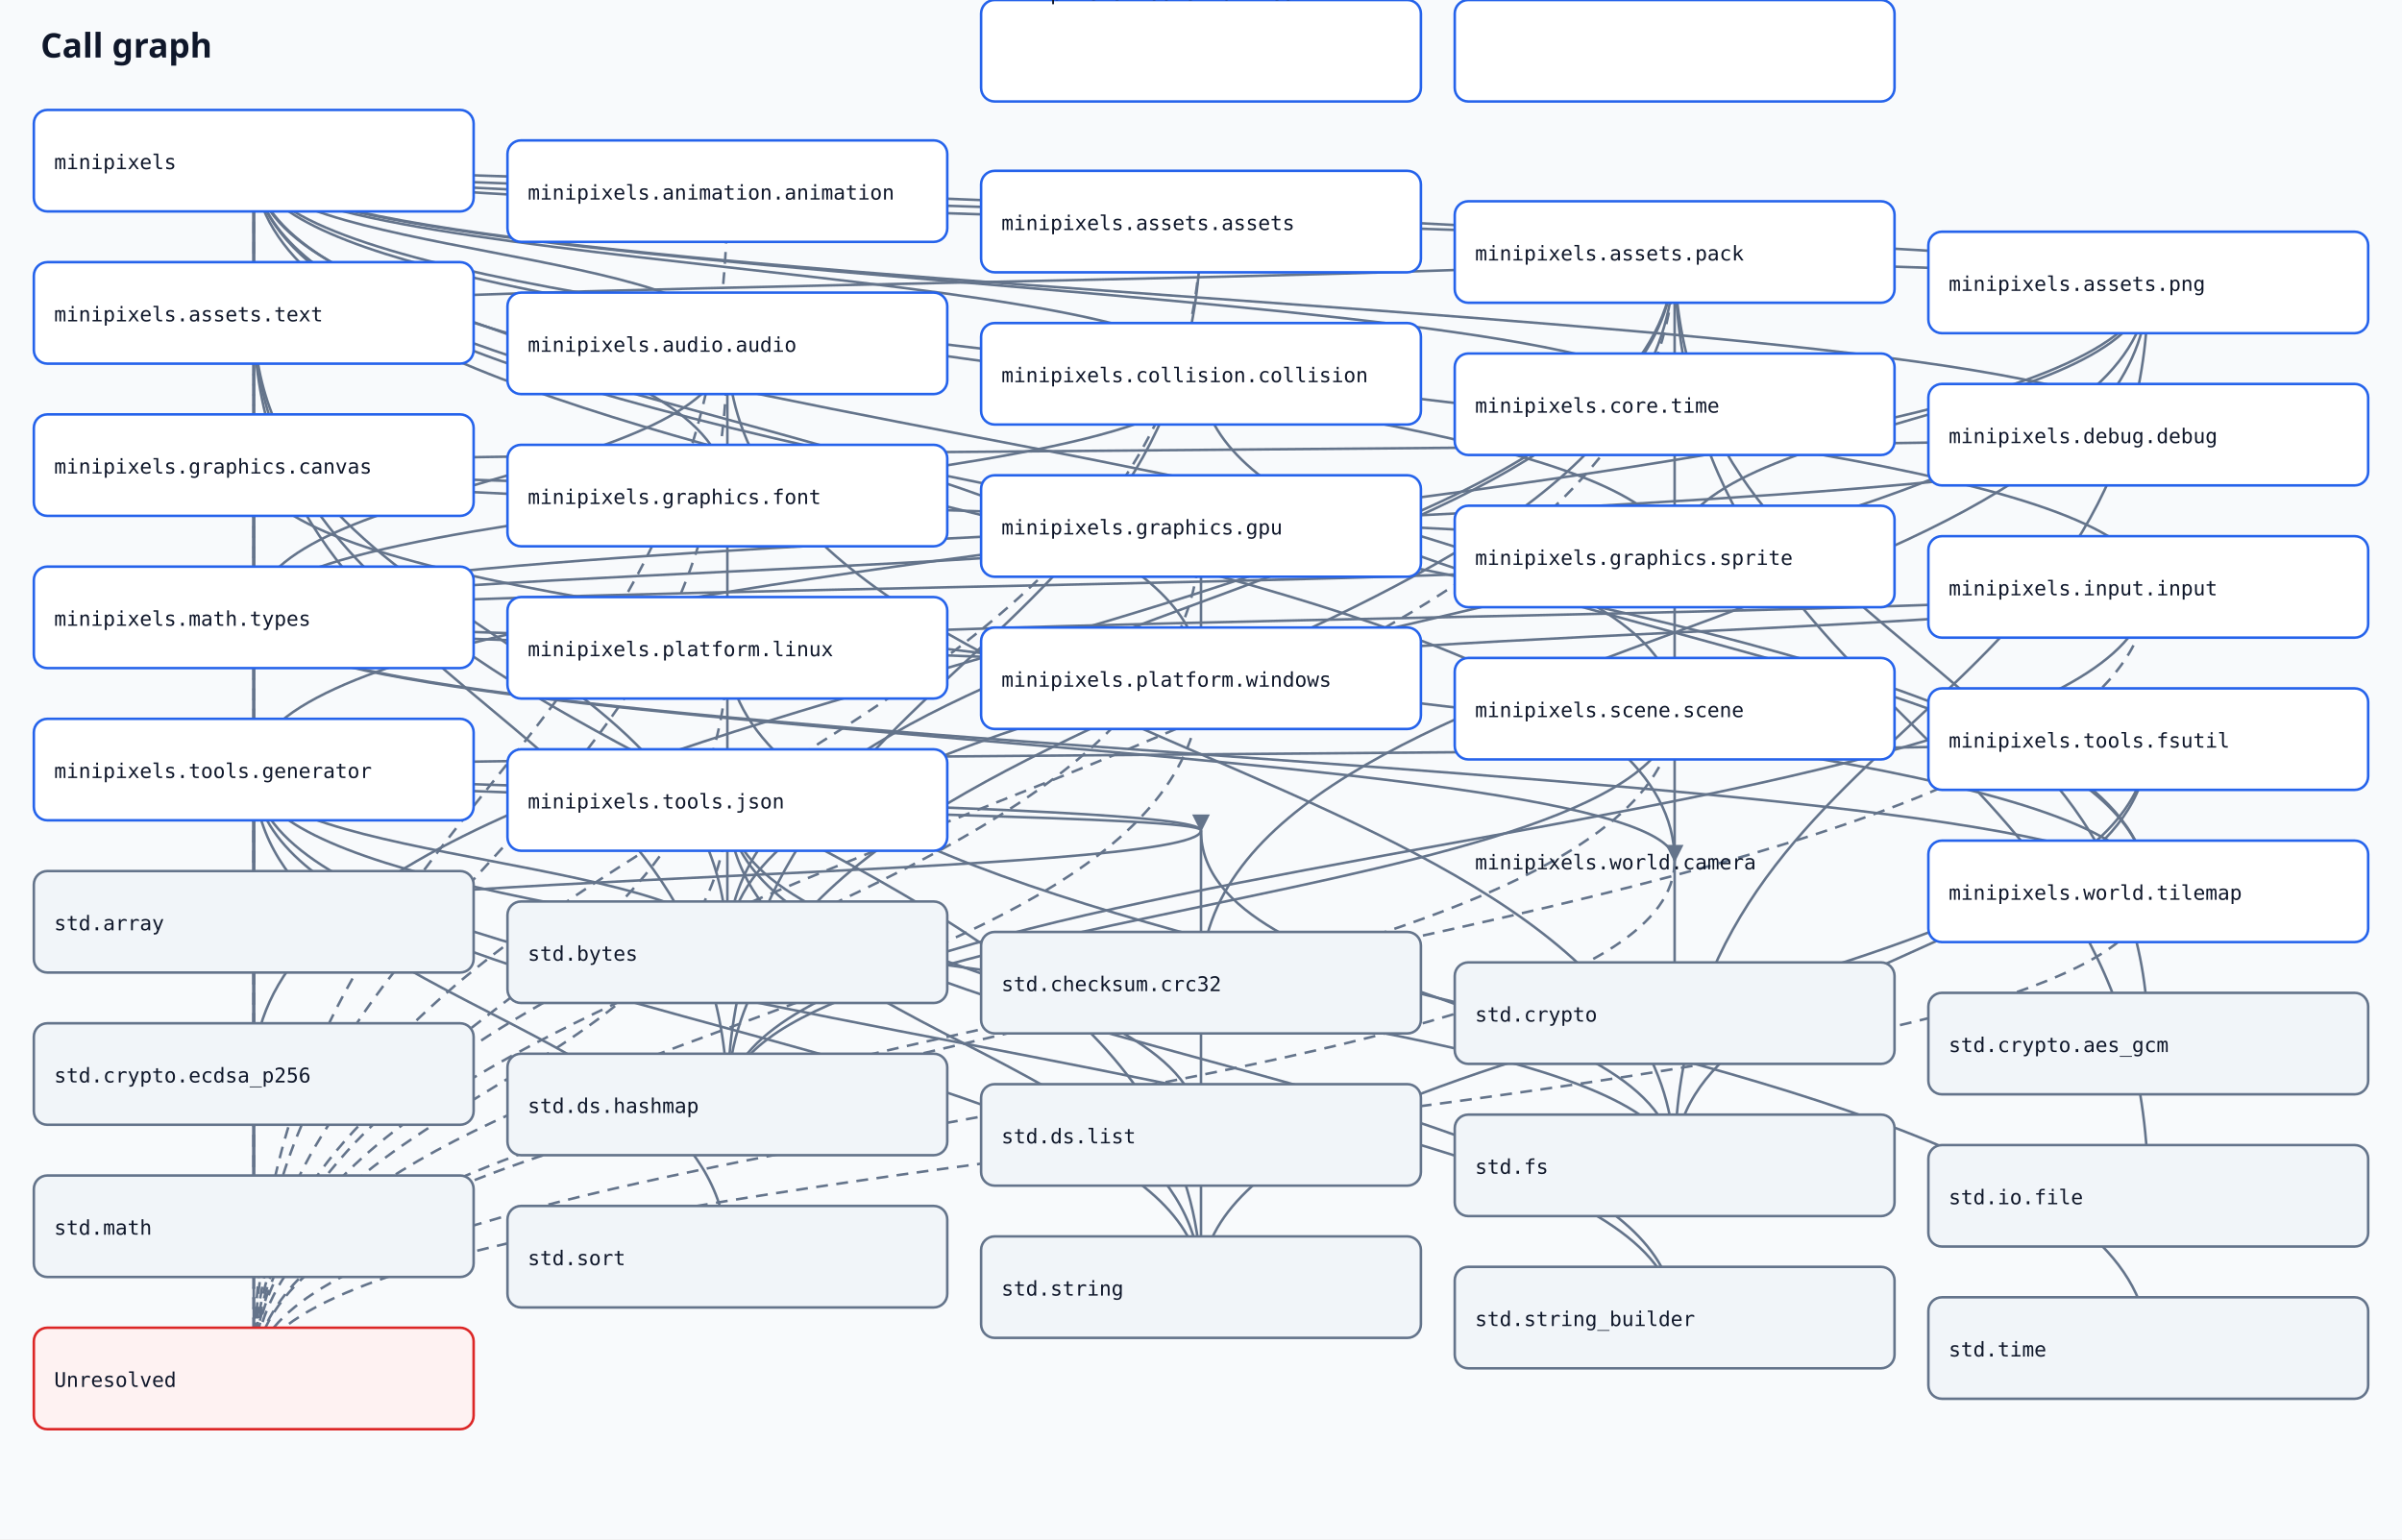
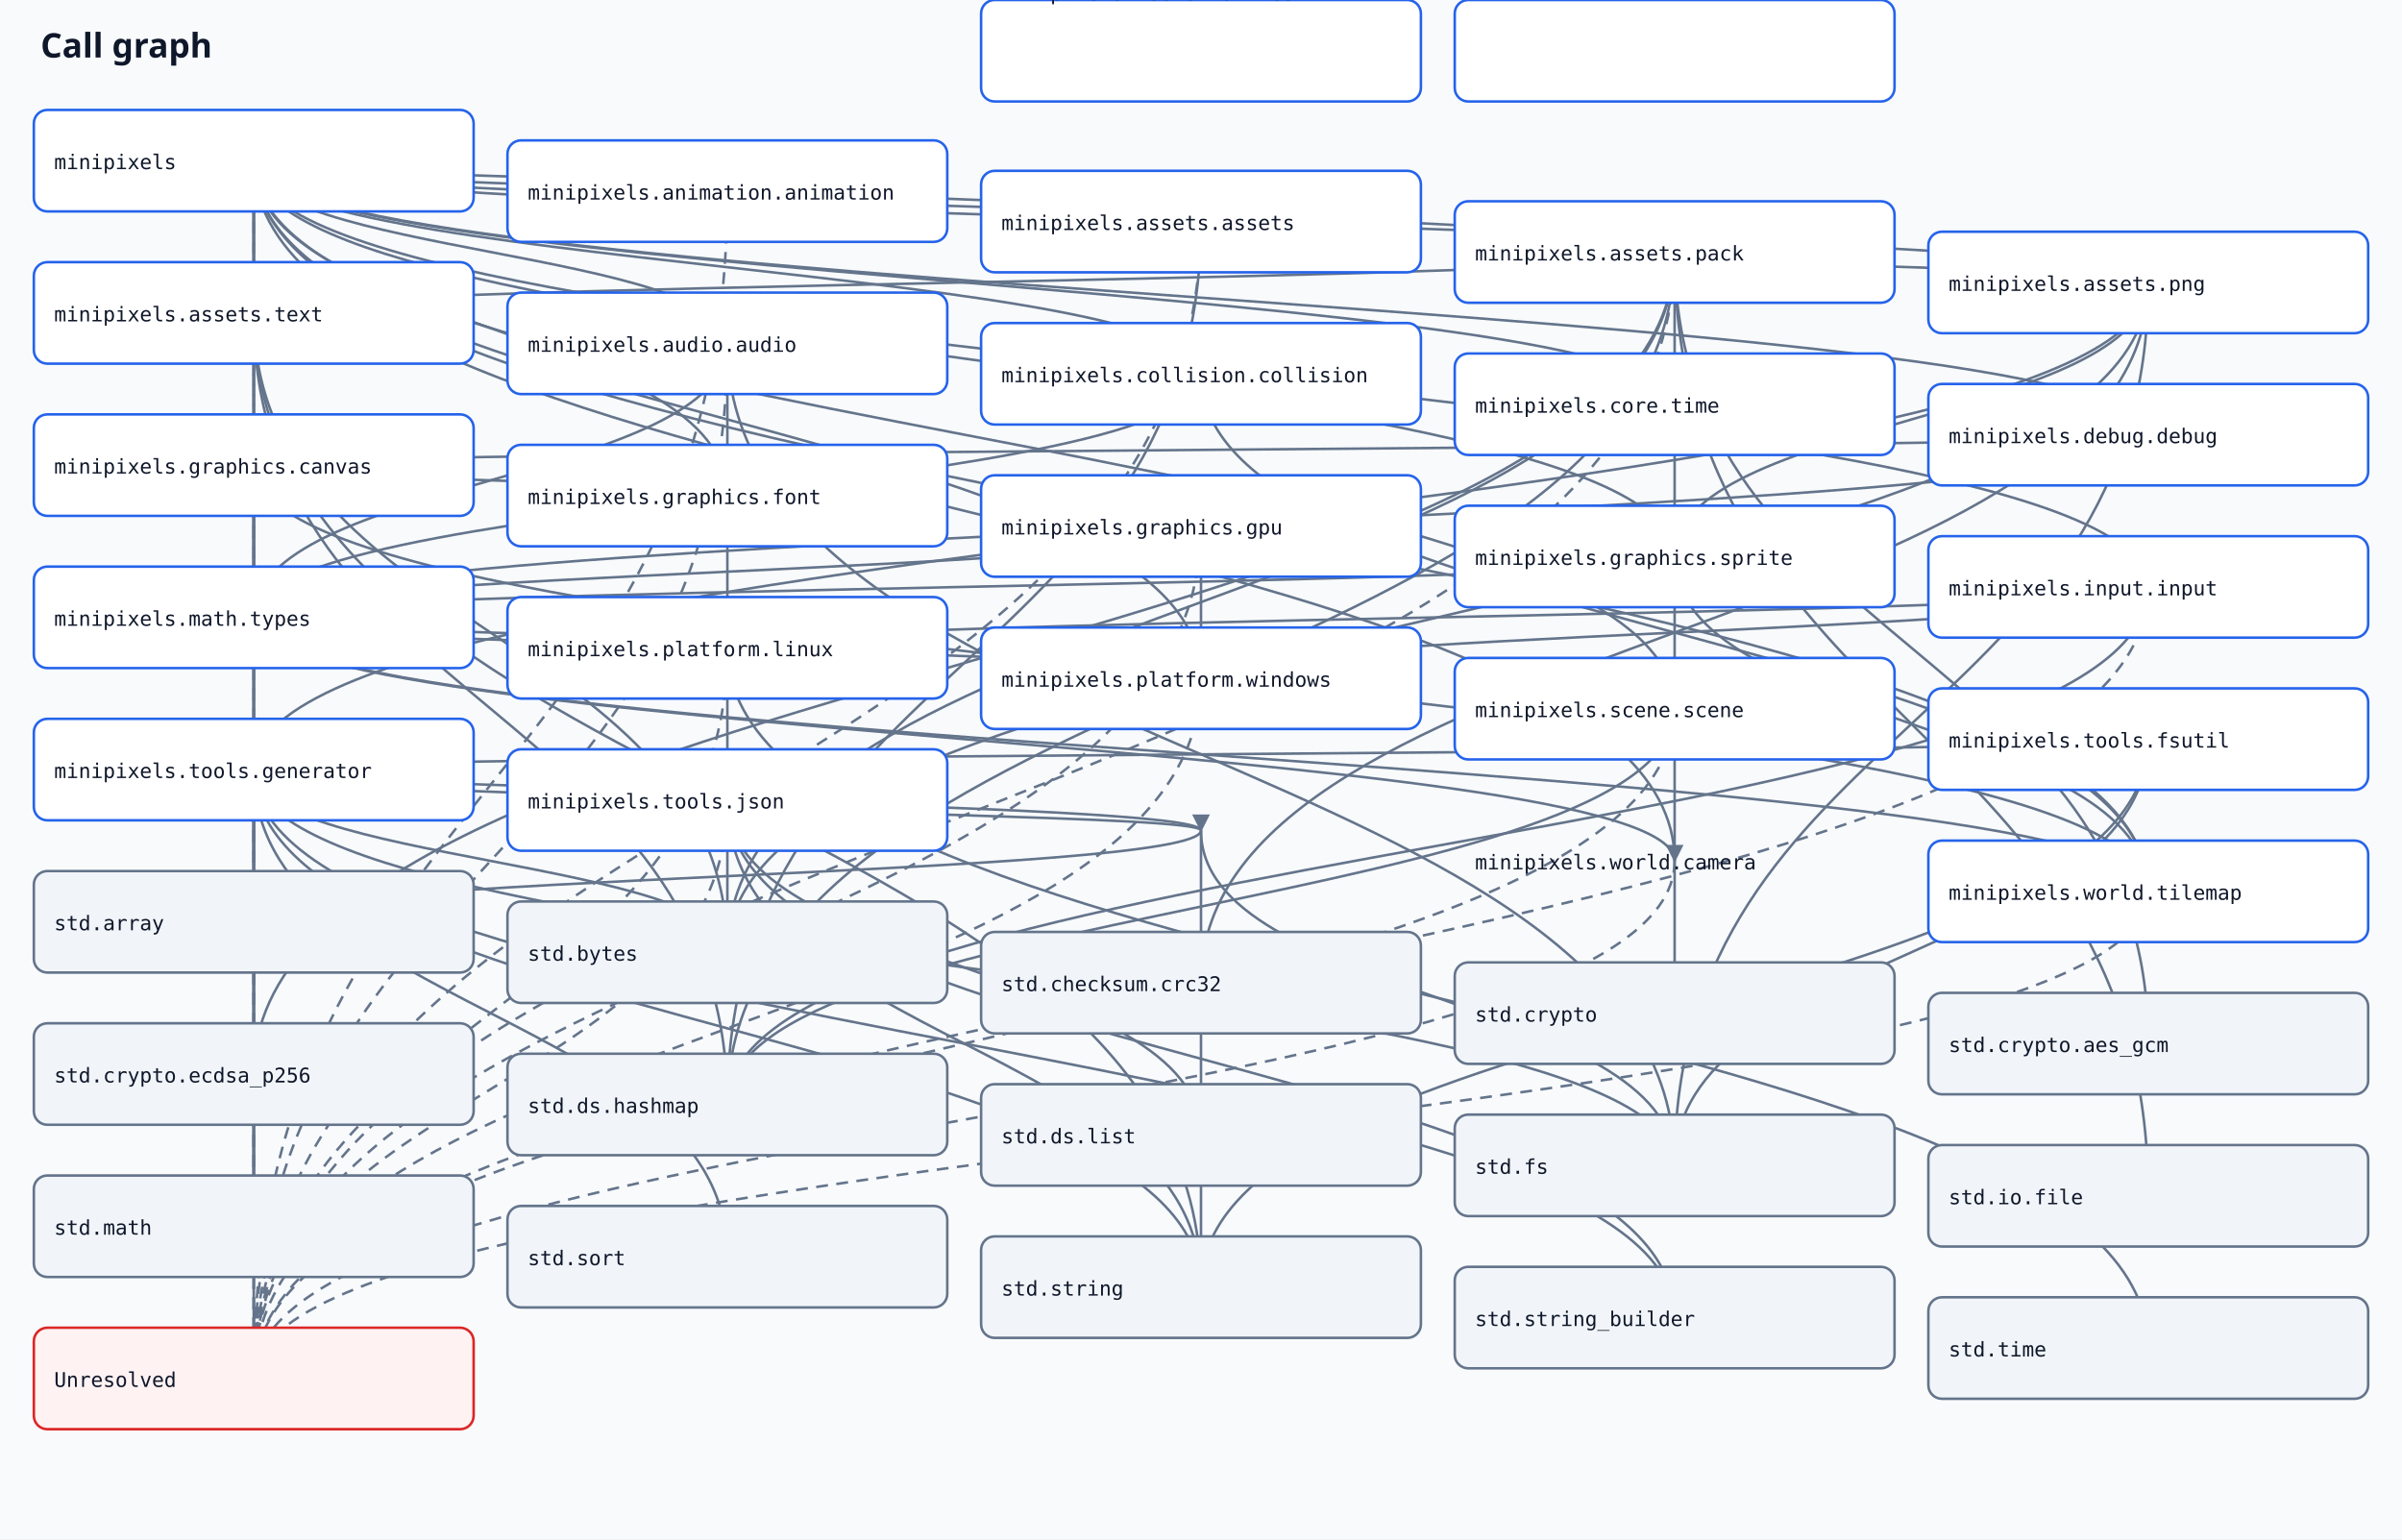
<svg xmlns="http://www.w3.org/2000/svg" width="1420" height="910" viewBox="0 0 1420 910" role="img" aria-labelledby="title desc">
  <defs>
    <marker id="arrow" viewBox="0 0 10 10" refX="9" refY="5" markerWidth="7" markerHeight="7" orient="auto-start-reverse">
      <path d="M 0 0 L 10 5 L 0 10 z" fill="#64748b" />
    </marker>
  </defs>
  <rect width="100%" height="100%" fill="#f8fafc" />
  <text x="24" y="34" font-family="system-ui,sans-serif" font-size="20" font-weight="700" fill="#0f172a">Call graph</text>
  <path d="M 150 95 C 150 248, 710 248, 710 401" fill="none" stroke="#64748b" stroke-width="1.5" marker-end="url(#arrow)" />
  <path d="M 150 95 C 150 104, 430 104, 430 113" fill="none" stroke="#64748b" stroke-width="1.5" marker-end="url(#arrow)" />
  <path d="M 430 113 C 430 464, 150 464, 150 815" fill="none" stroke="#64748b" stroke-width="1.5" stroke-dasharray="7 5" marker-end="url(#arrow)" />
  <path d="M 150 95 C 150 122, 990 122, 990 149" fill="none" stroke="#64748b" stroke-width="1.5" marker-end="url(#arrow)" />
  <path d="M 710 131 C 710 392, 430 392, 430 653" fill="none" stroke="#64748b" stroke-width="1.5" marker-end="url(#arrow)" />
  <path d="M 710 131 C 710 473, 150 473, 150 815" fill="none" stroke="#64748b" stroke-width="1.5" stroke-dasharray="7 5" marker-end="url(#arrow)" />
  <path d="M 990 149 C 990 158, 1270 158, 1270 167" fill="none" stroke="#64748b" stroke-width="1.5" marker-end="url(#arrow)" />
  <path d="M 990 149 C 990 356, 430 356, 430 563" fill="none" stroke="#64748b" stroke-width="1.5" marker-end="url(#arrow)" />
  <path d="M 990 149 C 990 482, 150 482, 150 815" fill="none" stroke="#64748b" stroke-width="1.5" stroke-dasharray="7 5" marker-end="url(#arrow)" />
  <path d="M 990 149 C 990 401, 430 401, 430 653" fill="none" stroke="#64748b" stroke-width="1.5" marker-end="url(#arrow)" />
  <path d="M 990 149 C 990 428, 1270 428, 1270 707" fill="none" stroke="#64748b" stroke-width="1.5" marker-end="url(#arrow)" />
  <path d="M 990 149 C 990 383, 1270 383, 1270 617" fill="none" stroke="#64748b" stroke-width="1.5" marker-end="url(#arrow)" />
  <path d="M 990 149 C 990 374, 990 374, 990 599" fill="none" stroke="#64748b" stroke-width="1.5" marker-end="url(#arrow)" />
  <path d="M 990 149 C 990 392, 150 392, 150 635" fill="none" stroke="#64748b" stroke-width="1.5" marker-end="url(#arrow)" />
  <path d="M 1270 167 C 1270 248, 990 248, 990 329" fill="none" stroke="#64748b" stroke-width="1.5" marker-end="url(#arrow)" />
  <path d="M 1270 167 C 1270 365, 430 365, 430 563" fill="none" stroke="#64748b" stroke-width="1.5" marker-end="url(#arrow)" />
  <path d="M 1270 167 C 1270 374, 710 374, 710 581" fill="none" stroke="#64748b" stroke-width="1.5" marker-end="url(#arrow)" />
  <path d="M 1270 167 C 1270 428, 990 428, 990 689" fill="none" stroke="#64748b" stroke-width="1.5" marker-end="url(#arrow)" />
  <path d="M 150 185 C 150 419, 430 419, 430 653" fill="none" stroke="#64748b" stroke-width="1.5" marker-end="url(#arrow)" />
  <path d="M 150 185 C 150 500, 150 500, 150 815" fill="none" stroke="#64748b" stroke-width="1.5" stroke-dasharray="7 5" marker-end="url(#arrow)" />
  <path d="M 150 185 C 150 374, 430 374, 430 563" fill="none" stroke="#64748b" stroke-width="1.5" marker-end="url(#arrow)" />
  <path d="M 150 185 C 150 167, 990 167, 990 149" fill="none" stroke="#64748b" stroke-width="1.5" marker-end="url(#arrow)" />
  <path d="M 150 185 C 150 473, 710 473, 710 761" fill="none" stroke="#64748b" stroke-width="1.5" marker-end="url(#arrow)" />
  <path d="M 430 203 C 430 509, 150 509, 150 815" fill="none" stroke="#64748b" stroke-width="1.5" stroke-dasharray="7 5" marker-end="url(#arrow)" />
  <path d="M 430 203 C 430 284, 150 284, 150 365" fill="none" stroke="#64748b" stroke-width="1.5" marker-end="url(#arrow)" />
  <path d="M 430 203 C 430 446, 990 446, 990 689" fill="none" stroke="#64748b" stroke-width="1.5" marker-end="url(#arrow)" />
  <path d="M 430 203 C 430 383, 430 383, 430 563" fill="none" stroke="#64748b" stroke-width="1.5" marker-end="url(#arrow)" />
  <path d="M 150 95 C 150 149, 430 149, 430 203" fill="none" stroke="#64748b" stroke-width="1.5" marker-end="url(#arrow)" />
  <path d="M 150 95 C 150 221, 1270 221, 1270 347" fill="none" stroke="#64748b" stroke-width="1.5" marker-end="url(#arrow)" />
  <path d="M 150 95 C 150 302, 990 302, 990 509." fill="none" stroke="#64748b" stroke-width="1.5" marker-end="url(#arrow)" />
  <path d="M 150 95 C 150 257, 990 257, 990 419" fill="none" stroke="#64748b" stroke-width="1.5" marker-end="url(#arrow)" />
  <path d="M 710 221 C 710 293, 150 293, 150 365" fill="none" stroke="#64748b" stroke-width="1.5" marker-end="url(#arrow)" />
  <path d="M 150 95 C 150 113, 710 113, 710 131" fill="none" stroke="#64748b" stroke-width="1.5" marker-end="url(#arrow)" />
  <path d="M 150 95 C 150 167, 990 167, 990 239" fill="none" stroke="#64748b" stroke-width="1.5" marker-end="url(#arrow)" />
  <path d="M 150 95 C 150 185, 150 185, 150 275" fill="none" stroke="#64748b" stroke-width="1.5" marker-end="url(#arrow)" />
  <path d="M 1270 257 C 1270 266, 150 266, 150 275" fill="none" stroke="#64748b" stroke-width="1.5" marker-end="url(#arrow)" />
  <path d="M 1270 257 C 1270 311, 150 311, 150 365" fill="none" stroke="#64748b" stroke-width="1.5" marker-end="url(#arrow)" />
  <path d="M 150 95 C 150 194, 430 194, 430 293" fill="none" stroke="#64748b" stroke-width="1.5" marker-end="url(#arrow)" />
  <path d="M 150 95 C 150 176, 1270 176, 1270 257" fill="none" stroke="#64748b" stroke-width="1.5" marker-end="url(#arrow)" />
  <path d="M 150 275 C 150 320, 150 320, 150 365" fill="none" stroke="#64748b" stroke-width="1.5" marker-end="url(#arrow)" />
  <path d="M 150 275 C 150 545, 150 545, 150 815" fill="none" stroke="#64748b" stroke-width="1.5" stroke-dasharray="7 5" marker-end="url(#arrow)" />
-   <path d="M 150 275 C 150 302, 990 302, 990 329" fill="none" stroke="#64748b" stroke-width="1.5" marker-end="url(#arrow)" />
  <path d="M 150 275 C 150 500, 150 500, 150 725" fill="none" stroke="#64748b" stroke-width="1.5" marker-end="url(#arrow)" />
  <path d="M 430 293 C 430 284, 150 284, 150 275" fill="none" stroke="#64748b" stroke-width="1.5" marker-end="url(#arrow)" />
  <path d="M 710 311 C 710 356, 710 356, 710 401" fill="none" stroke="#64748b" stroke-width="1.5" marker-end="url(#arrow)" />
  <path d="M 710 311 C 710 563, 150 563, 150 815" fill="none" stroke="#64748b" stroke-width="1.5" stroke-dasharray="7 5" marker-end="url(#arrow)" />
  <path d="M 710 311 C 710 338, 150 338, 150 365" fill="none" stroke="#64748b" stroke-width="1.5" marker-end="url(#arrow)" />
  <path d="M 990 329 C 990 347, 150 347, 150 365" fill="none" stroke="#64748b" stroke-width="1.5" marker-end="url(#arrow)" />
  <path d="M 150 95 C 150 212, 990 212, 990 329" fill="none" stroke="#64748b" stroke-width="1.5" marker-end="url(#arrow)" />
  <path d="M 1270 347 C 1270 581, 150 581, 150 815" fill="none" stroke="#64748b" stroke-width="1.5" stroke-dasharray="7 5" marker-end="url(#arrow)" />
  <path d="M 1270 347 C 1270 500, 430 500, 430 653" fill="none" stroke="#64748b" stroke-width="1.5" marker-end="url(#arrow)" />
  <path d="M 150 95 C 150 158, 710 158, 710 221" fill="none" stroke="#64748b" stroke-width="1.5" marker-end="url(#arrow)" />
  <path d="M 150 95 C 150 131, 1270 131, 1270 167" fill="none" stroke="#64748b" stroke-width="1.5" marker-end="url(#arrow)" />
  <path d="M 150 95 C 150 140, 150 140, 150 185" fill="none" stroke="#64748b" stroke-width="1.5" marker-end="url(#arrow)" />
  <path d="M 150 365 C 150 545, 150 545, 150 725" fill="none" stroke="#64748b" stroke-width="1.5" marker-end="url(#arrow)" />
  <path d="M 430 383 C 430 374, 150 374, 150 365" fill="none" stroke="#64748b" stroke-width="1.5" marker-end="url(#arrow)" />
  <path d="M 430 383 C 430 590, 1270 590, 1270 797" fill="none" stroke="#64748b" stroke-width="1.5" marker-end="url(#arrow)" />
  <path d="M 430 383 C 430 599, 150 599, 150 815" fill="none" stroke="#64748b" stroke-width="1.5" stroke-dasharray="7 5" marker-end="url(#arrow)" />
  <path d="M 430 383 C 430 365, 1270 365, 1270 347" fill="none" stroke="#64748b" stroke-width="1.5" marker-end="url(#arrow)" />
  <path d="M 710 401 C 710 383, 150 383, 150 365" fill="none" stroke="#64748b" stroke-width="1.5" marker-end="url(#arrow)" />
  <path d="M 710 401 C 710 608, 150 608, 150 815" fill="none" stroke="#64748b" stroke-width="1.5" stroke-dasharray="7 5" marker-end="url(#arrow)" />
  <path d="M 710 401 C 710 374, 1270 374, 1270 347" fill="none" stroke="#64748b" stroke-width="1.5" marker-end="url(#arrow)" />
  <path d="M 150 95 C 150 230, 150 230, 150 365" fill="none" stroke="#64748b" stroke-width="1.5" marker-end="url(#arrow)" />
  <path d="M 150 95 C 150 410, 150 410, 150 725" fill="none" stroke="#64748b" stroke-width="1.5" marker-end="url(#arrow)" />
  <path d="M 150 95 C 150 455, 150 455, 150 815" fill="none" stroke="#64748b" stroke-width="1.5" stroke-dasharray="7 5" marker-end="url(#arrow)" />
  <path d="M 990 419 C 990 536, 430 536, 430 653" fill="none" stroke="#64748b" stroke-width="1.5" marker-end="url(#arrow)" />
  <path d="M 990 419 C 990 617, 150 617, 150 815" fill="none" stroke="#64748b" stroke-width="1.5" stroke-dasharray="7 5" marker-end="url(#arrow)" />
  <path d="M 150 95 C 150 311, 1270 311, 1270 527" fill="none" stroke="#64748b" stroke-width="1.5" marker-end="url(#arrow)" />
  <path d="M 1270 437 C 1270 599, 710 599, 710 761" fill="none" stroke="#64748b" stroke-width="1.5" marker-end="url(#arrow)" />
  <path d="M 1270 437 C 1270 563, 990 563, 990 689" fill="none" stroke="#64748b" stroke-width="1.5" marker-end="url(#arrow)" />
  <path d="M 150 455 C 150 500, 150 500, 150 545" fill="none" stroke="#64748b" stroke-width="1.5" marker-end="url(#arrow)" />
  <path d="M 150 455 C 150 464, 430 464, 430 473" fill="none" stroke="#64748b" stroke-width="1.5" marker-end="url(#arrow)" />
  <path d="M 150 455 C 150 635, 150 635, 150 815" fill="none" stroke="#64748b" stroke-width="1.5" stroke-dasharray="7 5" marker-end="url(#arrow)" />
  <path d="M 150 455 C 150 617, 990 617, 990 779" fill="none" stroke="#64748b" stroke-width="1.5" marker-end="url(#arrow)" />
  <path d="M 150 455 C 150 311, 1270 311, 1270 167" fill="none" stroke="#64748b" stroke-width="1.5" marker-end="url(#arrow)" />
  <path d="M 150 455 C 150 572, 990 572, 990 689" fill="none" stroke="#64748b" stroke-width="1.5" marker-end="url(#arrow)" />
  <path d="M 150 455 C 150 473, 710 473, 710 491." fill="none" stroke="#64748b" stroke-width="1.5" marker-end="url(#arrow)" />
  <path d="M 150 455 C 150 446, 1270 446, 1270 437" fill="none" stroke="#64748b" stroke-width="1.5" marker-end="url(#arrow)" />
  <path d="M 150 455 C 150 608, 710 608, 710 761" fill="none" stroke="#64748b" stroke-width="1.5" marker-end="url(#arrow)" />
  <path d="M 150 455 C 150 509, 430 509, 430 563" fill="none" stroke="#64748b" stroke-width="1.5" marker-end="url(#arrow)" />
  <path d="M 150 455 C 150 599, 430 599, 430 743" fill="none" stroke="#64748b" stroke-width="1.5" marker-end="url(#arrow)" />
  <path d="M 430 473 C 430 617, 710 617, 710 761" fill="none" stroke="#64748b" stroke-width="1.5" marker-end="url(#arrow)" />
  <path d="M 430 473 C 430 644, 150 644, 150 815" fill="none" stroke="#64748b" stroke-width="1.5" stroke-dasharray="7 5" marker-end="url(#arrow)" />
  <path d="M 430 473 C 430 572, 710 572, 710 671" fill="none" stroke="#64748b" stroke-width="1.5" marker-end="url(#arrow)" />
  <path d="M 430 473 C 430 626, 990 626, 990 779" fill="none" stroke="#64748b" stroke-width="1.5" marker-end="url(#arrow)" />
  <path d="M 710 491. C 710 518, 150 518, 150 545" fill="none" stroke="#64748b" stroke-width="1.5" marker-end="url(#arrow)" />
  <path d="M 710 491. C 710 626, 710 626, 710 761" fill="none" stroke="#64748b" stroke-width="1.5" marker-end="url(#arrow)" />
  <path d="M 710 491. C 710 590, 990 590, 990 689" fill="none" stroke="#64748b" stroke-width="1.5" marker-end="url(#arrow)" />
  <path d="M 710 491. C 710 482, 430 482, 430 473" fill="none" stroke="#64748b" stroke-width="1.5" marker-end="url(#arrow)" />
  <path d="M 990 509. C 990 437, 150 437, 150 365" fill="none" stroke="#64748b" stroke-width="1.5" marker-end="url(#arrow)" />
  <path d="M 990 509. C 990 662, 150 662, 150 815" fill="none" stroke="#64748b" stroke-width="1.5" stroke-dasharray="7 5" marker-end="url(#arrow)" />
+   <path d="M 1270 527 C 1270 428, 990 428, 990 329" fill="none" stroke="#64748b" stroke-width="1.5" marker-end="url(#arrow)" />
  <path d="M 1270 527 C 1270 671, 150 671, 150 815" fill="none" stroke="#64748b" stroke-width="1.5" stroke-dasharray="7 5" marker-end="url(#arrow)" />
  <path d="M 1270 527 C 1270 401, 150 401, 150 275" fill="none" stroke="#64748b" stroke-width="1.5" marker-end="url(#arrow)" />
  <path d="M 1270 527 C 1270 446, 150 446, 150 365" fill="none" stroke="#64748b" stroke-width="1.5" marker-end="url(#arrow)" />
  <path d="M 1270 527 C 1270 374, 710 374, 710 221" fill="none" stroke="#64748b" stroke-width="1.5" marker-end="url(#arrow)" />
  <g>
    <rect x="20" y="65" width="260" height="60" rx="8" fill="#ffffff" stroke="#2563eb" stroke-width="1.5" />
    <text x="32" y="100" font-family="ui-monospace,monospace" font-size="12" fill="#0f172a">minipixels</text>
  </g>
  <g>
    <rect x="300" y="83" width="260" height="60" rx="8" fill="#ffffff" stroke="#2563eb" stroke-width="1.5" />
    <text x="312" y="118" font-family="ui-monospace,monospace" font-size="12" fill="#0f172a">minipixels.animation.animation</text>
  </g>
  <g>
    <rect x="580" y="101" width="260" height="60" rx="8" fill="#ffffff" stroke="#2563eb" stroke-width="1.5" />
    <text x="592" y="136" font-family="ui-monospace,monospace" font-size="12" fill="#0f172a">minipixels.assets.assets</text>
  </g>
  <g>
    <rect x="860" y="119" width="260" height="60" rx="8" fill="#ffffff" stroke="#2563eb" stroke-width="1.5" />
    <text x="872" y="154" font-family="ui-monospace,monospace" font-size="12" fill="#0f172a">minipixels.assets.pack</text>
  </g>
  <g>
    <rect x="1140" y="137" width="260" height="60" rx="8" fill="#ffffff" stroke="#2563eb" stroke-width="1.5" />
    <text x="1152" y="172" font-family="ui-monospace,monospace" font-size="12" fill="#0f172a">minipixels.assets.png</text>
  </g>
  <g>
    <rect x="20" y="155" width="260" height="60" rx="8" fill="#ffffff" stroke="#2563eb" stroke-width="1.5" />
    <text x="32" y="190" font-family="ui-monospace,monospace" font-size="12" fill="#0f172a">minipixels.assets.text</text>
  </g>
  <g>
    <rect x="300" y="173" width="260" height="60" rx="8" fill="#ffffff" stroke="#2563eb" stroke-width="1.5" />
    <text x="312" y="208" font-family="ui-monospace,monospace" font-size="12" fill="#0f172a">minipixels.audio.audio</text>
  </g>
  <g>
    <rect x="580" y="191" width="260" height="60" rx="8" fill="#ffffff" stroke="#2563eb" stroke-width="1.5" />
    <text x="592" y="226" font-family="ui-monospace,monospace" font-size="12" fill="#0f172a">minipixels.collision.collision</text>
  </g>
  <g>
    <rect x="860" y="209" width="260" height="60" rx="8" fill="#ffffff" stroke="#2563eb" stroke-width="1.5" />
    <text x="872" y="244" font-family="ui-monospace,monospace" font-size="12" fill="#0f172a">minipixels.core.time</text>
  </g>
  <g>
    <rect x="1140" y="227" width="260" height="60" rx="8" fill="#ffffff" stroke="#2563eb" stroke-width="1.5" />
    <text x="1152" y="262" font-family="ui-monospace,monospace" font-size="12" fill="#0f172a">minipixels.debug.debug</text>
  </g>
  <g>
    <rect x="20" y="245" width="260" height="60" rx="8" fill="#ffffff" stroke="#2563eb" stroke-width="1.5" />
    <text x="32" y="280" font-family="ui-monospace,monospace" font-size="12" fill="#0f172a">minipixels.graphics.canvas</text>
  </g>
  <g>
    <rect x="300" y="263" width="260" height="60" rx="8" fill="#ffffff" stroke="#2563eb" stroke-width="1.5" />
    <text x="312" y="298" font-family="ui-monospace,monospace" font-size="12" fill="#0f172a">minipixels.graphics.font</text>
  </g>
  <g>
    <rect x="580" y="281" width="260" height="60" rx="8" fill="#ffffff" stroke="#2563eb" stroke-width="1.5" />
    <text x="592" y="316" font-family="ui-monospace,monospace" font-size="12" fill="#0f172a">minipixels.graphics.gpu</text>
  </g>
  <g>
    <rect x="860" y="299" width="260" height="60" rx="8" fill="#ffffff" stroke="#2563eb" stroke-width="1.5" />
    <text x="872" y="334" font-family="ui-monospace,monospace" font-size="12" fill="#0f172a">minipixels.graphics.sprite</text>
  </g>
  <g>
    <rect x="1140" y="317" width="260" height="60" rx="8" fill="#ffffff" stroke="#2563eb" stroke-width="1.5" />
    <text x="1152" y="352" font-family="ui-monospace,monospace" font-size="12" fill="#0f172a">minipixels.input.input</text>
  </g>
  <g>
    <rect x="20" y="335" width="260" height="60" rx="8" fill="#ffffff" stroke="#2563eb" stroke-width="1.5" />
    <text x="32" y="370" font-family="ui-monospace,monospace" font-size="12" fill="#0f172a">minipixels.math.types</text>
  </g>
  <g>
    <rect x="300" y="353" width="260" height="60" rx="8" fill="#ffffff" stroke="#2563eb" stroke-width="1.5" />
    <text x="312" y="388" font-family="ui-monospace,monospace" font-size="12" fill="#0f172a">minipixels.platform.linux</text>
  </g>
  <g>
    <rect x="580" y="371" width="260" height="60" rx="8" fill="#ffffff" stroke="#2563eb" stroke-width="1.5" />
    <text x="592" y="406" font-family="ui-monospace,monospace" font-size="12" fill="#0f172a">minipixels.platform.windows</text>
  </g>
  <g>
    <rect x="860" y="389" width="260" height="60" rx="8" fill="#ffffff" stroke="#2563eb" stroke-width="1.5" />
    <text x="872" y="424" font-family="ui-monospace,monospace" font-size="12" fill="#0f172a">minipixels.scene.scene</text>
  </g>
  <g>
    <rect x="1140" y="407" width="260" height="60" rx="8" fill="#ffffff" stroke="#2563eb" stroke-width="1.5" />
    <text x="1152" y="442" font-family="ui-monospace,monospace" font-size="12" fill="#0f172a">minipixels.tools.fsutil</text>
  </g>
  <g>
    <rect x="20" y="425" width="260" height="60" rx="8" fill="#ffffff" stroke="#2563eb" stroke-width="1.5" />
    <text x="32" y="460" font-family="ui-monospace,monospace" font-size="12" fill="#0f172a">minipixels.tools.generator</text>
  </g>
  <g>
    <rect x="300" y="443" width="260" height="60" rx="8" fill="#ffffff" stroke="#2563eb" stroke-width="1.5" />
    <text x="312" y="478" font-family="ui-monospace,monospace" font-size="12" fill="#0f172a">minipixels.tools.json</text>
  </g>
  <g>
    <rect x="580" y="461." width="260" height="60" rx="8" fill="#ffffff" stroke="#2563eb" stroke-width="1.5" />
    <text x="592" y="496." font-family="ui-monospace,monospace" font-size="12" fill="#0f172a">minipixels.tools.manifest</text>
  </g>
  <g>
    <rect x="860" y="479." width="260" height="60" rx="8" fill="#ffffff" stroke="#2563eb" stroke-width="1.5" />
    <text x="872" y="514" font-family="ui-monospace,monospace" font-size="12" fill="#0f172a">minipixels.world.camera</text>
  </g>
  <g>
    <rect x="1140" y="497" width="260" height="60" rx="8" fill="#ffffff" stroke="#2563eb" stroke-width="1.5" />
    <text x="1152" y="532" font-family="ui-monospace,monospace" font-size="12" fill="#0f172a">minipixels.world.tilemap</text>
  </g>
  <g>
    <rect x="20" y="515" width="260" height="60" rx="8" fill="#f1f5f9" stroke="#64748b" stroke-width="1.5" />
    <text x="32" y="550" font-family="ui-monospace,monospace" font-size="12" fill="#0f172a">std.array</text>
  </g>
  <g>
    <rect x="300" y="533" width="260" height="60" rx="8" fill="#f1f5f9" stroke="#64748b" stroke-width="1.5" />
    <text x="312" y="568" font-family="ui-monospace,monospace" font-size="12" fill="#0f172a">std.bytes</text>
  </g>
  <g>
    <rect x="580" y="551" width="260" height="60" rx="8" fill="#f1f5f9" stroke="#64748b" stroke-width="1.5" />
    <text x="592" y="586" font-family="ui-monospace,monospace" font-size="12" fill="#0f172a">std.checksum.crc32</text>
  </g>
  <g>
    <rect x="860" y="569" width="260" height="60" rx="8" fill="#f1f5f9" stroke="#64748b" stroke-width="1.5" />
    <text x="872" y="604" font-family="ui-monospace,monospace" font-size="12" fill="#0f172a">std.crypto</text>
  </g>
  <g>
    <rect x="1140" y="587" width="260" height="60" rx="8" fill="#f1f5f9" stroke="#64748b" stroke-width="1.5" />
    <text x="1152" y="622" font-family="ui-monospace,monospace" font-size="12" fill="#0f172a">std.crypto.aes_gcm</text>
  </g>
  <g>
    <rect x="20" y="605" width="260" height="60" rx="8" fill="#f1f5f9" stroke="#64748b" stroke-width="1.5" />
    <text x="32" y="640" font-family="ui-monospace,monospace" font-size="12" fill="#0f172a">std.crypto.ecdsa_p256</text>
  </g>
  <g>
    <rect x="300" y="623" width="260" height="60" rx="8" fill="#f1f5f9" stroke="#64748b" stroke-width="1.5" />
    <text x="312" y="658" font-family="ui-monospace,monospace" font-size="12" fill="#0f172a">std.ds.hashmap</text>
  </g>
  <g>
    <rect x="580" y="641" width="260" height="60" rx="8" fill="#f1f5f9" stroke="#64748b" stroke-width="1.5" />
    <text x="592" y="676" font-family="ui-monospace,monospace" font-size="12" fill="#0f172a">std.ds.list</text>
  </g>
  <g>
    <rect x="860" y="659" width="260" height="60" rx="8" fill="#f1f5f9" stroke="#64748b" stroke-width="1.5" />
    <text x="872" y="694" font-family="ui-monospace,monospace" font-size="12" fill="#0f172a">std.fs</text>
  </g>
  <g>
    <rect x="1140" y="677" width="260" height="60" rx="8" fill="#f1f5f9" stroke="#64748b" stroke-width="1.5" />
    <text x="1152" y="712" font-family="ui-monospace,monospace" font-size="12" fill="#0f172a">std.io.file</text>
  </g>
  <g>
    <rect x="20" y="695" width="260" height="60" rx="8" fill="#f1f5f9" stroke="#64748b" stroke-width="1.5" />
    <text x="32" y="730" font-family="ui-monospace,monospace" font-size="12" fill="#0f172a">std.math</text>
  </g>
  <g>
    <rect x="300" y="713" width="260" height="60" rx="8" fill="#f1f5f9" stroke="#64748b" stroke-width="1.5" />
    <text x="312" y="748" font-family="ui-monospace,monospace" font-size="12" fill="#0f172a">std.sort</text>
  </g>
  <g>
    <rect x="580" y="731" width="260" height="60" rx="8" fill="#f1f5f9" stroke="#64748b" stroke-width="1.5" />
    <text x="592" y="766" font-family="ui-monospace,monospace" font-size="12" fill="#0f172a">std.string</text>
  </g>
  <g>
    <rect x="860" y="749" width="260" height="60" rx="8" fill="#f1f5f9" stroke="#64748b" stroke-width="1.5" />
    <text x="872" y="784" font-family="ui-monospace,monospace" font-size="12" fill="#0f172a">std.string_builder</text>
  </g>
  <g>
    <rect x="1140" y="767" width="260" height="60" rx="8" fill="#f1f5f9" stroke="#64748b" stroke-width="1.5" />
    <text x="1152" y="802" font-family="ui-monospace,monospace" font-size="12" fill="#0f172a">std.time</text>
  </g>
  <g>
    <rect x="20" y="785" width="260" height="60" rx="8" fill="#fef2f2" stroke="#dc2626" stroke-width="1.5" />
    <text x="32" y="820" font-family="ui-monospace,monospace" font-size="12" fill="#0f172a">Unresolved</text>
  </g>
</svg>
